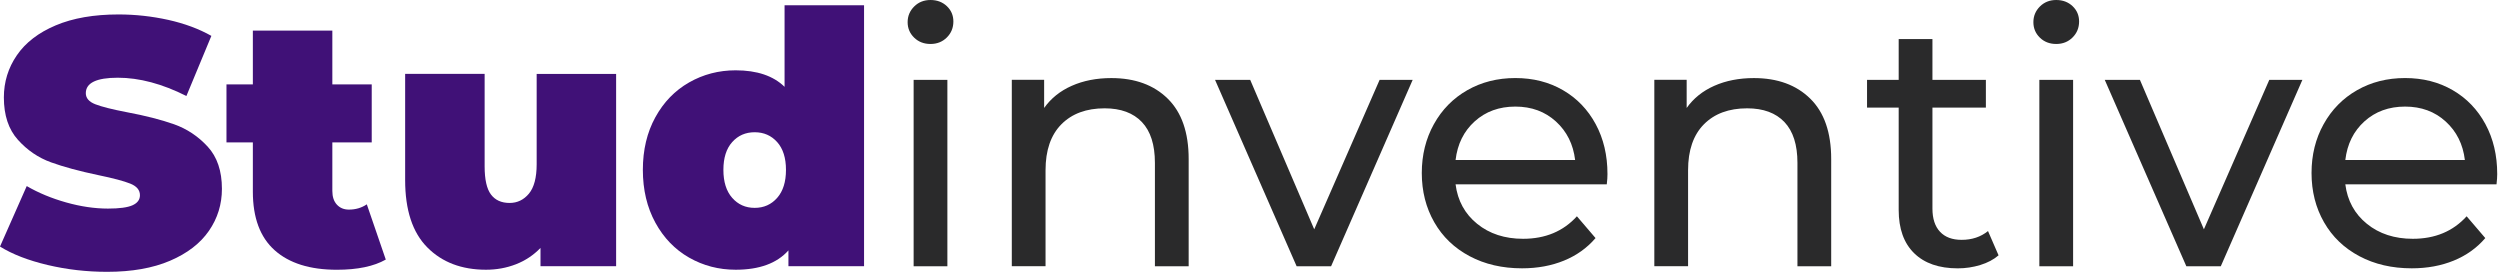
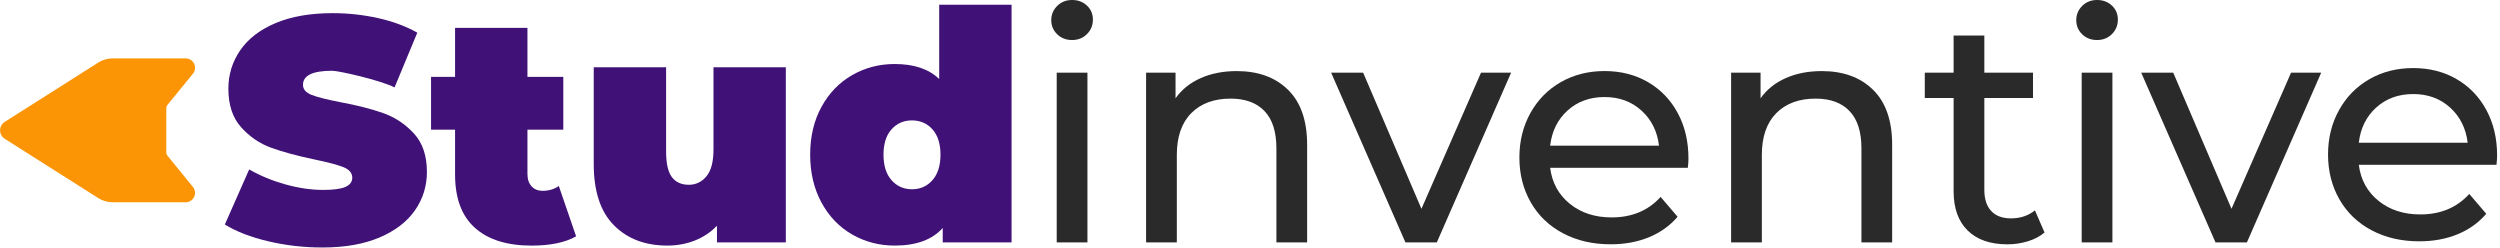
- <svg xmlns="http://www.w3.org/2000/svg" width="100%" height="100%" viewBox="0 0 763 83" version="1.1" xml:space="preserve" style="fill-rule:evenodd;clip-rule:evenodd;stroke-linejoin:round;stroke-miterlimit:2;">
-   <g transform="matrix(1,0,0,1,-39.87,-256.15)">
-     <path d="M54.41,337.03C48.51,335.63 43.66,333.76 39.87,331.4L48.03,312.94C51.61,315.02 55.61,316.68 60.05,317.93C64.49,319.18 68.74,319.81 72.82,319.81C76.33,319.81 78.83,319.47 80.33,318.79C81.83,318.11 82.58,317.09 82.58,315.73C82.58,314.16 81.6,312.98 79.63,312.19C77.66,311.4 74.42,310.54 69.92,309.61C64.12,308.39 59.29,307.09 55.43,305.69C51.57,304.29 48.2,302.01 45.34,298.82C42.48,295.64 41.05,291.33 41.05,285.89C41.05,281.17 42.37,276.87 45.02,273.01C47.67,269.15 51.62,266.11 56.88,263.89C62.14,261.67 68.53,260.56 76.04,260.56C81.19,260.56 86.25,261.12 91.23,262.22C96.2,263.33 100.59,264.96 104.38,267.1L96.76,285.45C89.39,281.73 82.41,279.87 75.83,279.87C69.32,279.87 66.06,281.44 66.06,284.59C66.06,286.09 67.03,287.22 68.96,287.97C70.89,288.72 74.08,289.53 78.51,290.38C84.23,291.45 89.06,292.69 93,294.08C96.93,295.48 100.35,297.75 103.25,300.9C106.15,304.05 107.6,308.34 107.6,313.78C107.6,318.5 106.28,322.78 103.63,326.61C100.98,330.44 97.03,333.48 91.77,335.73C86.51,337.98 80.12,339.11 72.61,339.11C66.37,339.12 60.31,338.42 54.41,337.03Z" style="fill:rgb(64,17,119);fill-rule:nonzero;" />
-     <path d="M157.61,335.37C153.96,337.44 148.99,338.48 142.69,338.48C134.46,338.48 128.13,336.49 123.69,332.52C119.25,328.55 117.04,322.59 117.04,314.65L117.04,299.62L108.99,299.62L108.99,281.91L117.04,281.91L117.04,265.49L141.3,265.49L141.3,281.91L153.32,281.91L153.32,299.62L141.3,299.62L141.3,314.43C141.3,316.22 141.76,317.61 142.7,318.62C143.63,319.62 144.85,320.12 146.35,320.12C148.42,320.12 150.25,319.58 151.82,318.51L157.61,335.37Z" style="fill:rgb(64,17,119);fill-rule:nonzero;" />
-     <path d="M227.91,278.69L227.91,337.4L204.83,337.4L204.83,331.82C202.68,334.04 200.18,335.7 197.32,336.81C194.46,337.92 191.42,338.47 188.2,338.47C180.76,338.47 174.78,336.2 170.28,331.65C165.77,327.11 163.52,320.26 163.52,311.1L163.52,278.69L187.78,278.69L187.78,306.92C187.78,310.93 188.42,313.79 189.71,315.51C191,317.23 192.89,318.09 195.4,318.09C197.76,318.09 199.73,317.14 201.3,315.25C202.87,313.35 203.66,310.37 203.66,306.29L203.66,278.71L227.91,278.71L227.91,278.69Z" style="fill:rgb(64,17,119);fill-rule:nonzero;" />
-     <path d="M303.58,257.75L303.58,337.4L280.5,337.4L280.5,332.57C276.99,336.51 271.63,338.47 264.4,338.47C259.25,338.47 254.51,337.24 250.18,334.77C245.85,332.3 242.42,328.74 239.88,324.09C237.34,319.44 236.07,314.07 236.07,307.99C236.07,301.91 237.34,296.56 239.88,291.94C242.42,287.32 245.85,283.78 250.18,281.31C254.51,278.84 259.25,277.61 264.4,277.61C270.91,277.61 275.88,279.29 279.32,282.65L279.32,257.75L303.58,257.75ZM277.07,316.53C278.86,314.49 279.75,311.65 279.75,308C279.75,304.35 278.85,301.52 277.07,299.52C275.28,297.52 272.99,296.51 270.2,296.51C267.41,296.51 265.12,297.51 263.33,299.52C261.54,301.52 260.65,304.35 260.65,308C260.65,311.65 261.54,314.49 263.33,316.53C265.12,318.57 267.41,319.59 270.2,319.59C272.99,319.59 275.28,318.57 277.07,316.53Z" style="fill:rgb(64,17,119);fill-rule:nonzero;" />
-     <path d="M318.87,267.64C317.55,266.35 316.88,264.78 316.88,262.92C316.88,261.06 317.54,259.47 318.87,258.14C320.19,256.82 321.86,256.15 323.86,256.15C325.86,256.15 327.53,256.78 328.85,258.03C330.17,259.28 330.84,260.84 330.84,262.7C330.84,264.63 330.18,266.26 328.85,267.58C327.53,268.9 325.86,269.57 323.86,269.57C321.86,269.57 320.2,268.93 318.87,267.64ZM318.71,280.52L329.01,280.52L329.01,337.41L318.71,337.41L318.71,280.52Z" style="fill:rgb(42,42,43);fill-rule:nonzero;" />
-     <path d="M396.26,286.26C400.52,290.45 402.65,296.58 402.65,304.67L402.65,337.41L392.35,337.41L392.35,305.85C392.35,300.34 391.03,296.19 388.38,293.4C385.73,290.61 381.94,289.21 377,289.21C371.42,289.21 367.02,290.84 363.8,294.09C360.58,297.35 358.97,302.02 358.97,308.1L358.97,337.4L348.67,337.4L348.67,280.51L358.54,280.51L358.54,289.1C360.62,286.17 363.42,283.91 366.97,282.34C370.51,280.77 374.54,279.98 379.04,279.98C386.26,279.98 392,282.07 396.26,286.26Z" style="fill:rgb(42,42,43);fill-rule:nonzero;" />
-     <path d="M471.02,280.52L446.12,337.41L435.6,337.41L410.7,280.52L421.43,280.52L440.97,326.14L460.93,280.52L471.02,280.52Z" style="fill:rgb(42,42,43);fill-rule:nonzero;" />
-     <path d="M530.26,312.4L484.11,312.4C484.75,317.41 486.95,321.43 490.71,324.47C494.47,327.51 499.14,329.03 504.72,329.03C511.52,329.03 516.99,326.74 521.14,322.16L526.83,328.81C524.25,331.82 521.05,334.11 517.22,335.68C513.39,337.25 509.12,338.04 504.39,338.04C498.38,338.04 493.05,336.81 488.4,334.34C483.75,331.87 480.15,328.42 477.61,323.98C475.07,319.54 473.8,314.53 473.8,308.95C473.8,303.44 475.03,298.47 477.5,294.03C479.97,289.59 483.37,286.14 487.7,283.67C492.03,281.2 496.91,279.97 502.35,279.97C507.79,279.97 512.64,281.2 516.89,283.67C521.15,286.14 524.47,289.59 526.87,294.03C529.27,298.47 530.47,303.55 530.47,309.27C530.48,310.07 530.41,311.11 530.26,312.4ZM489.96,293.18C486.63,296.19 484.68,300.12 484.11,304.99L520.6,304.99C520.03,300.2 518.08,296.28 514.75,293.24C511.42,290.2 507.29,288.68 502.35,288.68C497.42,288.68 493.29,290.18 489.96,293.18Z" style="fill:rgb(42,42,43);fill-rule:nonzero;" />
-     <path d="M592.36,286.26C596.62,290.45 598.75,296.58 598.75,304.67L598.75,337.41L588.45,337.41L588.45,305.85C588.45,300.34 587.13,296.19 584.48,293.4C581.83,290.61 578.04,289.21 573.1,289.21C567.52,289.21 563.12,290.84 559.9,294.09C556.68,297.35 555.07,302.02 555.07,308.1L555.07,337.4L544.77,337.4L544.77,280.51L554.64,280.51L554.64,289.1C556.72,286.17 559.52,283.91 563.07,282.34C566.61,280.77 570.64,279.98 575.15,279.98C582.36,279.98 588.1,282.07 592.36,286.26Z" style="fill:rgb(42,42,43);fill-rule:nonzero;" />
-     <path d="M649.83,334.08C648.33,335.37 646.47,336.35 644.25,337.03C642.03,337.71 639.74,338.05 637.38,338.05C631.66,338.05 627.22,336.51 624.07,333.43C620.92,330.35 619.35,325.95 619.35,320.23L619.35,289L609.69,289L609.69,280.52L619.35,280.52L619.35,268.07L629.65,268.07L629.65,280.52L645.96,280.52L645.96,289L629.65,289L629.65,319.8C629.65,322.88 630.42,325.24 631.96,326.88C633.5,328.53 635.7,329.35 638.56,329.35C641.71,329.35 644.39,328.46 646.61,326.67L649.83,334.08Z" style="fill:rgb(42,42,43);fill-rule:nonzero;" />
-     <path d="M662.44,267.64C661.12,266.35 660.46,264.78 660.46,262.92C660.46,261.06 661.12,259.47 662.44,258.14C663.76,256.82 665.43,256.15 667.43,256.15C669.43,256.15 671.1,256.78 672.42,258.03C673.74,259.28 674.41,260.84 674.41,262.7C674.41,264.63 673.75,266.26 672.42,267.58C671.1,268.9 669.43,269.57 667.43,269.57C665.43,269.57 663.76,268.93 662.44,267.64ZM662.28,280.52L672.58,280.52L672.58,337.41L662.28,337.41L662.28,280.52Z" style="fill:rgb(42,42,43);fill-rule:nonzero;" />
-     <path d="M742.56,280.52L717.66,337.41L707.14,337.41L682.24,280.52L692.97,280.52L712.5,326.14L732.46,280.52L742.56,280.52Z" style="fill:rgb(42,42,43);fill-rule:nonzero;" />
-     <path d="M801.81,312.4L755.66,312.4C756.3,317.41 758.5,321.43 762.26,324.47C766.02,327.51 770.69,329.03 776.27,329.03C783.07,329.03 788.54,326.74 792.69,322.16L798.38,328.81C795.8,331.82 792.6,334.11 788.77,335.68C784.94,337.25 780.67,338.04 775.94,338.04C769.93,338.04 764.6,336.81 759.95,334.34C755.3,331.87 751.7,328.42 749.16,323.98C746.62,319.54 745.35,314.53 745.35,308.95C745.35,303.44 746.58,298.47 749.05,294.03C751.52,289.59 754.92,286.14 759.25,283.67C763.58,281.2 768.46,279.97 773.9,279.97C779.34,279.97 784.19,281.2 788.44,283.67C792.7,286.14 796.02,289.59 798.42,294.03C800.82,298.47 802.02,303.55 802.02,309.27C802.03,310.07 801.95,311.11 801.81,312.4ZM761.51,293.18C758.18,296.19 756.23,300.12 755.66,304.99L792.15,304.99C791.58,300.2 789.63,296.28 786.3,293.24C782.97,290.2 778.84,288.68 773.9,288.68C768.97,288.68 764.84,290.18 761.51,293.18Z" style="fill:rgb(42,42,43);fill-rule:nonzero;" />
+ <svg xmlns="http://www.w3.org/2000/svg" width="100%" height="100%" viewBox="0 0 838 83" version="1.1" xml:space="preserve" style="fill-rule:evenodd;clip-rule:evenodd;stroke-linejoin:round;stroke-miterlimit:2;">
+   <g transform="matrix(1,0,0,1,-3405.16,-4970.82)">
+     <g transform="matrix(1,0,0,1,3045.13,-61.6664)">
+       <g transform="matrix(1,0,0,1,-11574,2703)">
+         <g>
+           <g transform="matrix(1,0,0,1,9694.13,111.334)">
+             <g transform="matrix(1,0,0,1,2275.4,1962)">
+               <path d="M54.41,337.03C48.51,335.63 43.66,333.76 39.87,331.4L48.03,312.94C51.61,315.02 55.61,316.68 60.05,317.93C64.49,319.18 68.74,319.81 72.82,319.81C76.33,319.81 78.83,319.47 80.33,318.79C81.83,318.11 82.58,317.09 82.58,315.73C82.58,314.16 81.6,312.98 79.63,312.19C77.66,311.4 74.42,310.54 69.92,309.61C64.12,308.39 59.29,307.09 55.43,305.69C51.57,304.29 48.2,302.01 45.34,298.82C42.48,295.64 41.05,291.33 41.05,285.89C41.05,281.17 42.37,276.87 45.02,273.01C47.67,269.15 51.62,266.11 56.88,263.89C62.14,261.67 68.53,260.56 76.04,260.56C81.19,260.56 86.25,261.12 91.23,262.22C96.2,263.33 100.59,264.96 104.38,267.1L96.76,285.45C91.905,283 78.076,279.87 75.83,279.87C69.32,279.87 66.06,281.44 66.06,284.59C66.06,286.09 67.03,287.22 68.96,287.97C70.89,288.72 74.08,289.53 78.51,290.38C84.23,291.45 89.06,292.69 93,294.08C96.93,295.48 100.35,297.75 103.25,300.9C106.15,304.05 107.6,308.34 107.6,313.78C107.6,318.5 106.28,322.78 103.63,326.61C100.98,330.44 97.03,333.48 91.77,335.73C86.51,337.98 80.12,339.11 72.61,339.11C66.37,339.12 60.31,338.42 54.41,337.03Z" style="fill:rgb(64,17,119);fill-rule:nonzero;" />
+             </g>
+             <g transform="matrix(1,0,0,1,2275.4,1962)">
+               <path d="M157.61,335.37C153.96,337.44 148.99,338.48 142.69,338.48C134.46,338.48 128.13,336.49 123.69,332.52C119.25,328.55 117.04,322.59 117.04,314.65L117.04,299.62L108.99,299.62L108.99,281.91L117.04,281.91L117.04,265.49L141.3,265.49L141.3,281.91L153.32,281.91L153.32,299.62L141.3,299.62L141.3,314.43C141.3,316.22 141.76,317.61 142.7,318.62C143.63,319.62 144.85,320.12 146.35,320.12C148.42,320.12 150.25,319.58 151.82,318.51L157.61,335.37Z" style="fill:rgb(64,17,119);fill-rule:nonzero;" />
+             </g>
+             <g transform="matrix(1,0,0,1,2275.4,1962)">
+               <path d="M227.91,278.69L227.91,337.4L204.83,337.4L204.83,331.82C202.68,334.04 200.18,335.7 197.32,336.81C194.46,337.92 191.42,338.47 188.2,338.47C180.76,338.47 174.78,336.2 170.28,331.65C165.77,327.11 163.52,320.26 163.52,311.1L163.52,278.69L187.78,278.69L187.78,306.92C187.78,310.93 188.42,313.79 189.71,315.51C191,317.23 192.89,318.09 195.4,318.09C197.76,318.09 199.73,317.14 201.3,315.25C202.87,313.35 203.66,310.37 203.66,306.29L203.66,278.71L227.91,278.71L227.91,278.69Z" style="fill:rgb(64,17,119);fill-rule:nonzero;" />
+             </g>
+             <g transform="matrix(1,0,0,1,2275.4,1962)">
+               <path d="M303.58,257.75L303.58,337.4L280.5,337.4L280.5,332.57C276.99,336.51 271.63,338.47 264.4,338.47C259.25,338.47 254.51,337.24 250.18,334.77C245.85,332.3 242.42,328.74 239.88,324.09C237.34,319.44 236.07,314.07 236.07,307.99C236.07,301.91 237.34,296.56 239.88,291.94C242.42,287.32 245.85,283.78 250.18,281.31C254.51,278.84 259.25,277.61 264.4,277.61C270.91,277.61 275.88,279.29 279.32,282.65L279.32,257.75L303.58,257.75ZM277.07,316.53C278.86,314.49 279.75,311.65 279.75,308C279.75,304.35 278.85,301.52 277.07,299.52C275.28,297.52 272.99,296.51 270.2,296.51C267.41,296.51 265.12,297.51 263.33,299.52C261.54,301.52 260.65,304.35 260.65,308C260.65,311.65 261.54,314.49 263.33,316.53C265.12,318.57 267.41,319.59 270.2,319.59C272.99,319.59 275.28,318.57 277.07,316.53Z" style="fill:rgb(64,17,119);fill-rule:nonzero;" />
+             </g>
+             <g transform="matrix(1,0,0,1,2275.4,1962)">
+               <path d="M318.87,267.64C317.55,266.35 316.88,264.78 316.88,262.92C316.88,261.06 317.54,259.47 318.87,258.14C320.19,256.82 321.86,256.15 323.86,256.15C325.86,256.15 327.53,256.78 328.85,258.03C330.17,259.28 330.84,260.84 330.84,262.7C330.84,264.63 330.18,266.26 328.85,267.58C327.53,268.9 325.86,269.57 323.86,269.57C321.86,269.57 320.2,268.93 318.87,267.64ZM318.71,280.52L329.01,280.52L329.01,337.41L318.71,337.41L318.71,280.52Z" style="fill:rgb(42,42,43);fill-rule:nonzero;" />
+             </g>
+             <g transform="matrix(1,0,0,1,2275.4,1962)">
+               <path d="M396.26,286.26C400.52,290.45 402.65,296.58 402.65,304.67L402.65,337.41L392.35,337.41L392.35,305.85C392.35,300.34 391.03,296.19 388.38,293.4C385.73,290.61 381.94,289.21 377,289.21C371.42,289.21 367.02,290.84 363.8,294.09C360.58,297.35 358.97,302.02 358.97,308.1L358.97,337.4L348.67,337.4L348.67,280.51L358.54,280.51L358.54,289.1C360.62,286.17 363.42,283.91 366.97,282.34C370.51,280.77 374.54,279.98 379.04,279.98C386.26,279.98 392,282.07 396.26,286.26Z" style="fill:rgb(42,42,43);fill-rule:nonzero;" />
+             </g>
+             <g transform="matrix(1,0,0,1,2275.4,1962)">
+               <path d="M471.02,280.52L446.12,337.41L435.6,337.41L410.7,280.52L421.43,280.52L440.97,326.14L460.93,280.52L471.02,280.52Z" style="fill:rgb(42,42,43);fill-rule:nonzero;" />
+             </g>
+             <g transform="matrix(1,0,0,1,2275.4,1962)">
+               <path d="M530.26,312.4L484.11,312.4C484.75,317.41 486.95,321.43 490.71,324.47C494.47,327.51 499.14,329.03 504.72,329.03C511.52,329.03 516.99,326.74 521.14,322.16L526.83,328.81C524.25,331.82 521.05,334.11 517.22,335.68C513.39,337.25 509.12,338.04 504.39,338.04C498.38,338.04 493.05,336.81 488.4,334.34C483.75,331.87 480.15,328.42 477.61,323.98C475.07,319.54 473.8,314.53 473.8,308.95C473.8,303.44 475.03,298.47 477.5,294.03C479.97,289.59 483.37,286.14 487.7,283.67C492.03,281.2 496.91,279.97 502.35,279.97C507.79,279.97 512.64,281.2 516.89,283.67C521.15,286.14 524.47,289.59 526.87,294.03C529.27,298.47 530.47,303.55 530.47,309.27C530.48,310.07 530.41,311.11 530.26,312.4ZM489.96,293.18C486.63,296.19 484.68,300.12 484.11,304.99L520.6,304.99C520.03,300.2 518.08,296.28 514.75,293.24C511.42,290.2 507.29,288.68 502.35,288.68C497.42,288.68 493.29,290.18 489.96,293.18Z" style="fill:rgb(42,42,43);fill-rule:nonzero;" />
+             </g>
+             <g transform="matrix(1,0,0,1,2275.4,1962)">
+               <path d="M592.36,286.26C596.62,290.45 598.75,296.58 598.75,304.67L598.75,337.41L588.45,337.41L588.45,305.85C588.45,300.34 587.13,296.19 584.48,293.4C581.83,290.61 578.04,289.21 573.1,289.21C567.52,289.21 563.12,290.84 559.9,294.09C556.68,297.35 555.07,302.02 555.07,308.1L555.07,337.4L544.77,337.4L544.77,280.51L554.64,280.51L554.64,289.1C556.72,286.17 559.52,283.91 563.07,282.34C566.61,280.77 570.64,279.98 575.15,279.98C582.36,279.98 588.1,282.07 592.36,286.26Z" style="fill:rgb(42,42,43);fill-rule:nonzero;" />
+             </g>
+             <g transform="matrix(1,0,0,1,2275.4,1962)">
+               <path d="M649.83,334.08C648.33,335.37 646.47,336.35 644.25,337.03C642.03,337.71 639.74,338.05 637.38,338.05C631.66,338.05 627.22,336.51 624.07,333.43C620.92,330.35 619.35,325.95 619.35,320.23L619.35,289L609.69,289L609.69,280.52L619.35,280.52L619.35,268.07L629.65,268.07L629.65,280.52L645.96,280.52L645.96,289L629.65,289L629.65,319.8C629.65,322.88 630.42,325.24 631.96,326.88C633.5,328.53 635.7,329.35 638.56,329.35C641.71,329.35 644.39,328.46 646.61,326.67L649.83,334.08Z" style="fill:rgb(42,42,43);fill-rule:nonzero;" />
+             </g>
+             <g transform="matrix(1,0,0,1,2275.4,1962)">
+               <path d="M662.44,267.64C661.12,266.35 660.46,264.78 660.46,262.92C660.46,261.06 661.12,259.47 662.44,258.14C663.76,256.82 665.43,256.15 667.43,256.15C669.43,256.15 671.1,256.78 672.42,258.03C673.74,259.28 674.41,260.84 674.41,262.7C674.41,264.63 673.75,266.26 672.42,267.58C671.1,268.9 669.43,269.57 667.43,269.57C665.43,269.57 663.76,268.93 662.44,267.64ZM662.28,280.52L672.58,280.52L672.58,337.41L662.28,337.41L662.28,280.52Z" style="fill:rgb(42,42,43);fill-rule:nonzero;" />
+             </g>
+             <g transform="matrix(1,0,0,1,2275.4,1962)">
+               <path d="M742.56,280.52L717.66,337.41L707.14,337.41L682.24,280.52L692.97,280.52L712.5,326.14L732.46,280.52L742.56,280.52Z" style="fill:rgb(42,42,43);fill-rule:nonzero;" />
+             </g>
+             <g transform="matrix(1,0,0,1,2274.91,1961)">
+               <path d="M801.81,312.4L755.66,312.4C756.3,317.41 758.5,321.43 762.26,324.47C766.02,327.51 770.69,329.03 776.27,329.03C783.07,329.03 788.54,326.74 792.69,322.16L798.38,328.81C795.8,331.82 792.6,334.11 788.77,335.68C784.94,337.25 780.67,338.04 775.94,338.04C769.93,338.04 764.6,336.81 759.95,334.34C755.3,331.87 751.7,328.42 749.16,323.98C746.62,319.54 745.35,314.53 745.35,308.95C745.35,303.44 746.58,298.47 749.05,294.03C751.52,289.59 754.92,286.14 759.25,283.67C763.58,281.2 768.46,279.97 773.9,279.97C779.34,279.97 784.19,281.2 788.44,283.67C792.7,286.14 796.02,289.59 798.42,294.03C800.82,298.47 802.02,303.55 802.02,309.27C802.03,310.07 801.95,311.11 801.81,312.4ZM761.51,293.18C758.18,296.19 756.23,300.12 755.66,304.99L792.15,304.99C791.58,300.2 789.63,296.28 786.3,293.24C782.97,290.2 778.84,288.68 773.9,288.68C768.97,288.68 764.84,290.18 761.51,293.18Z" style="fill:rgb(42,42,43);fill-rule:nonzero;" />
+             </g>
+           </g>
+           <g transform="matrix(-0.0880624,-0.0880624,0.0880624,-0.0880624,12468.8,3004.6)">
+             <path d="M6563.34,865C6560.39,878.195 6553.74,890.277 6544.18,899.838C6514.71,929.312 6447.4,996.622 6404.86,1039.15C6398,1046.02 6387.79,1048.32 6378.64,1045.07C6369.49,1041.81 6363.03,1033.58 6362.05,1023.92C6357.88,982.901 6352.54,930.473 6350.99,915.267C6350.71,912.479 6349.47,909.874 6347.49,907.892C6333.55,893.956 6276.23,836.634 6262.34,822.744C6260.37,820.776 6257.79,819.548 6255.02,819.266C6239.86,817.723 6187.42,812.387 6146.39,808.211C6136.72,807.226 6128.48,800.763 6125.22,791.606C6121.96,782.448 6124.26,772.233 6131.13,765.359C6173.67,722.82 6240.96,655.529 6270.43,626.067C6279.98,616.512 6292.06,609.87 6305.24,606.917C6361.43,594.334 6520.48,558.718 6596.44,541.708C6605.42,539.697 6614.81,542.422 6621.32,548.933C6627.83,555.443 6630.56,564.832 6628.55,573.816C6611.54,649.768 6575.93,808.801 6563.34,865" style="fill:rgb(251,149,5);" />
+           </g>
+         </g>
+       </g>
+     </g>
  </g>
</svg>
